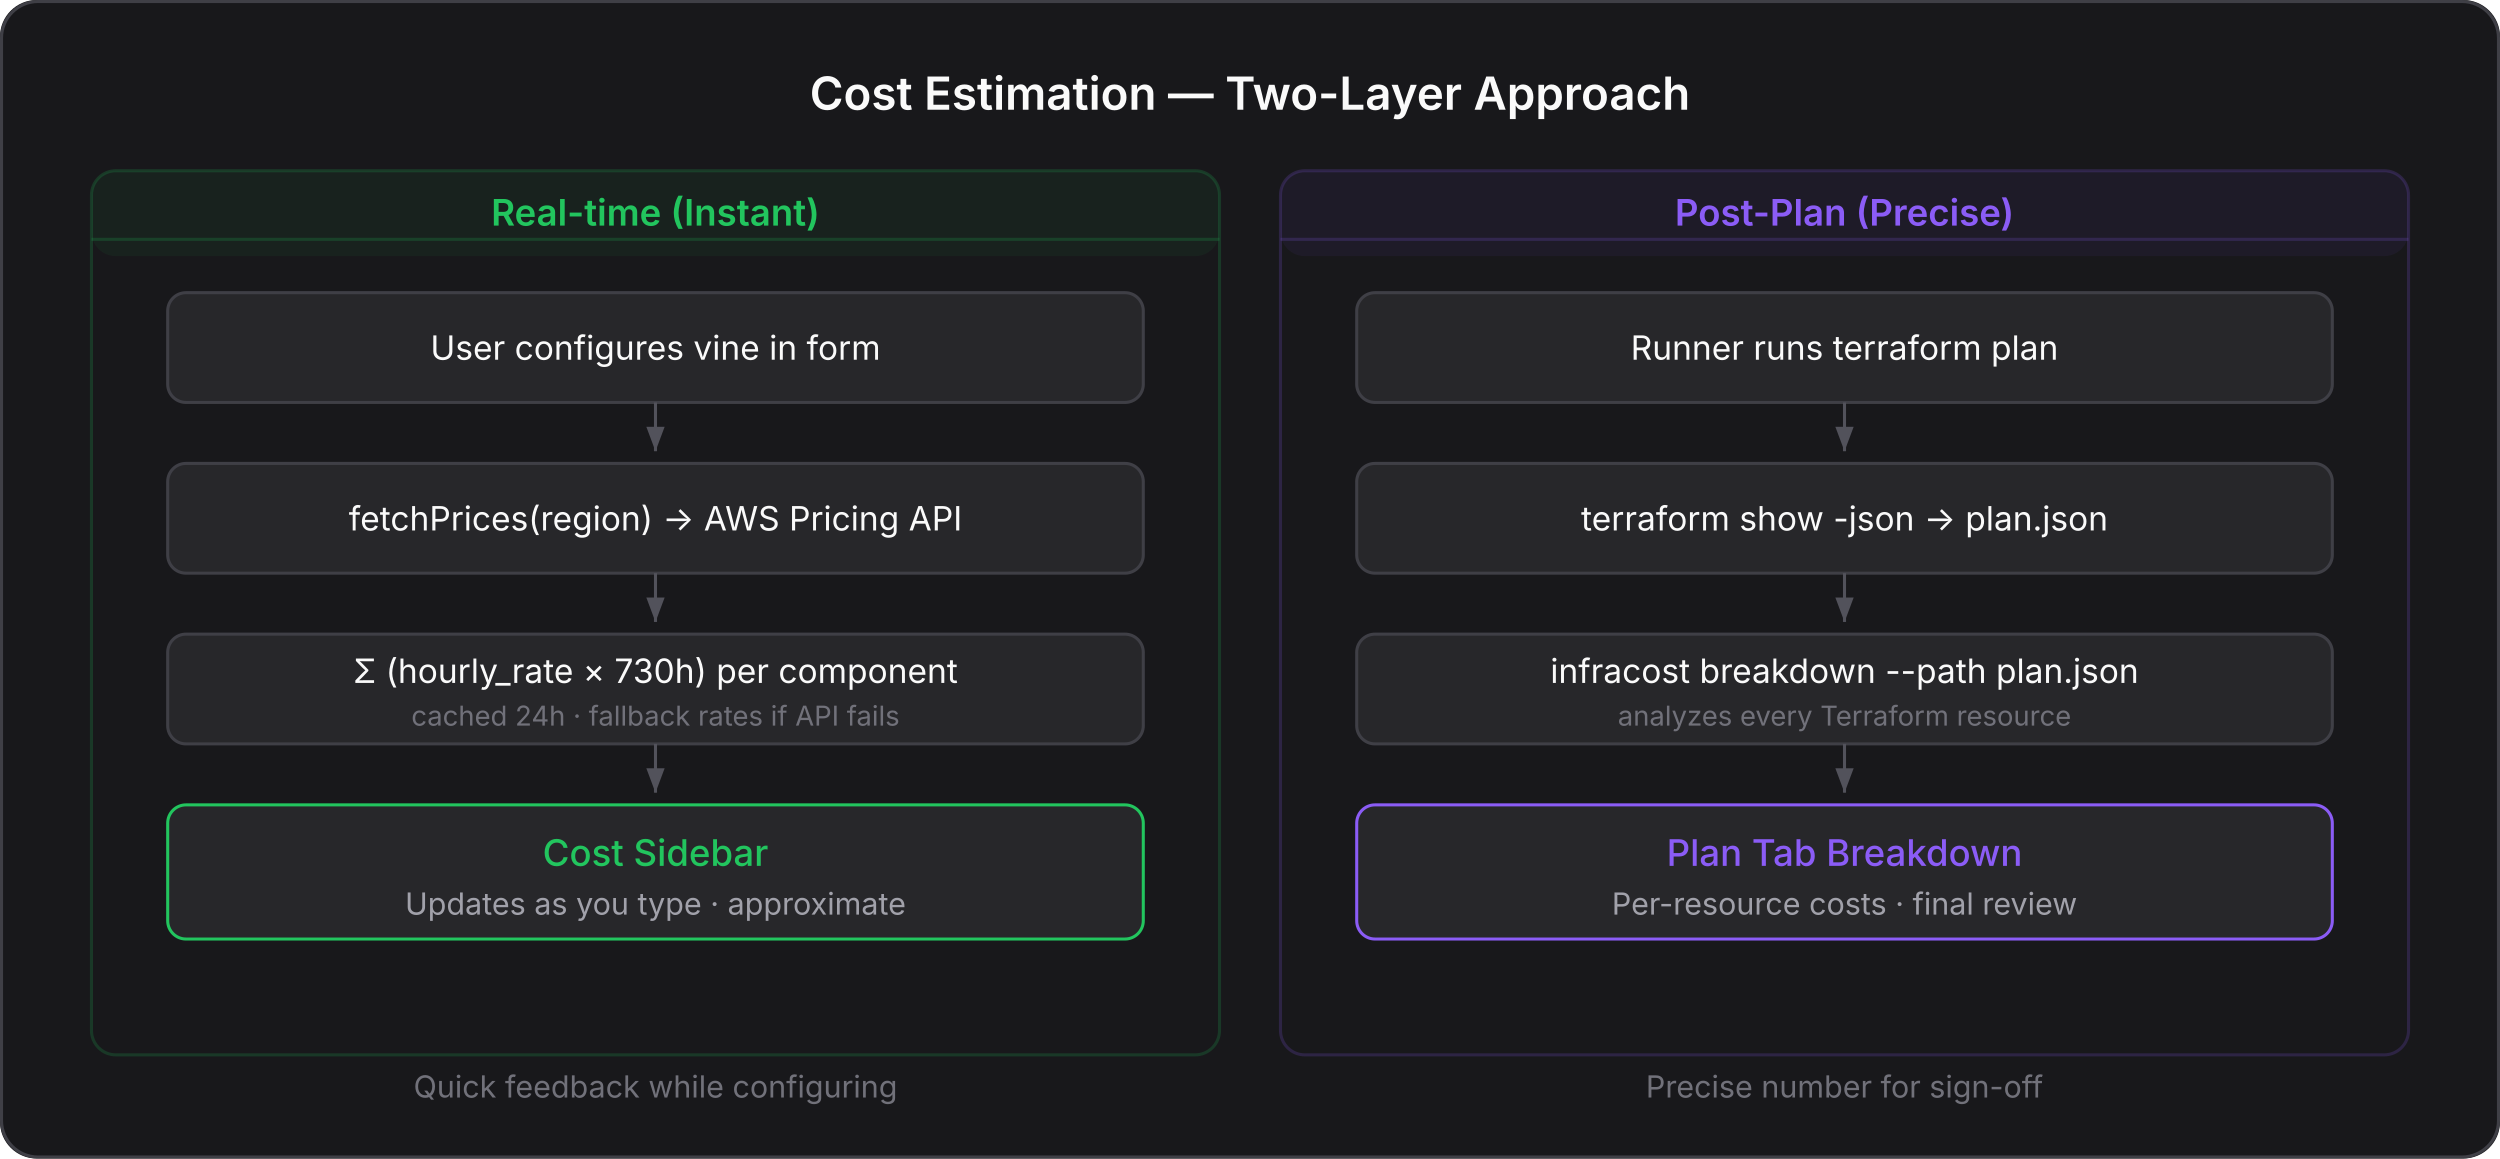
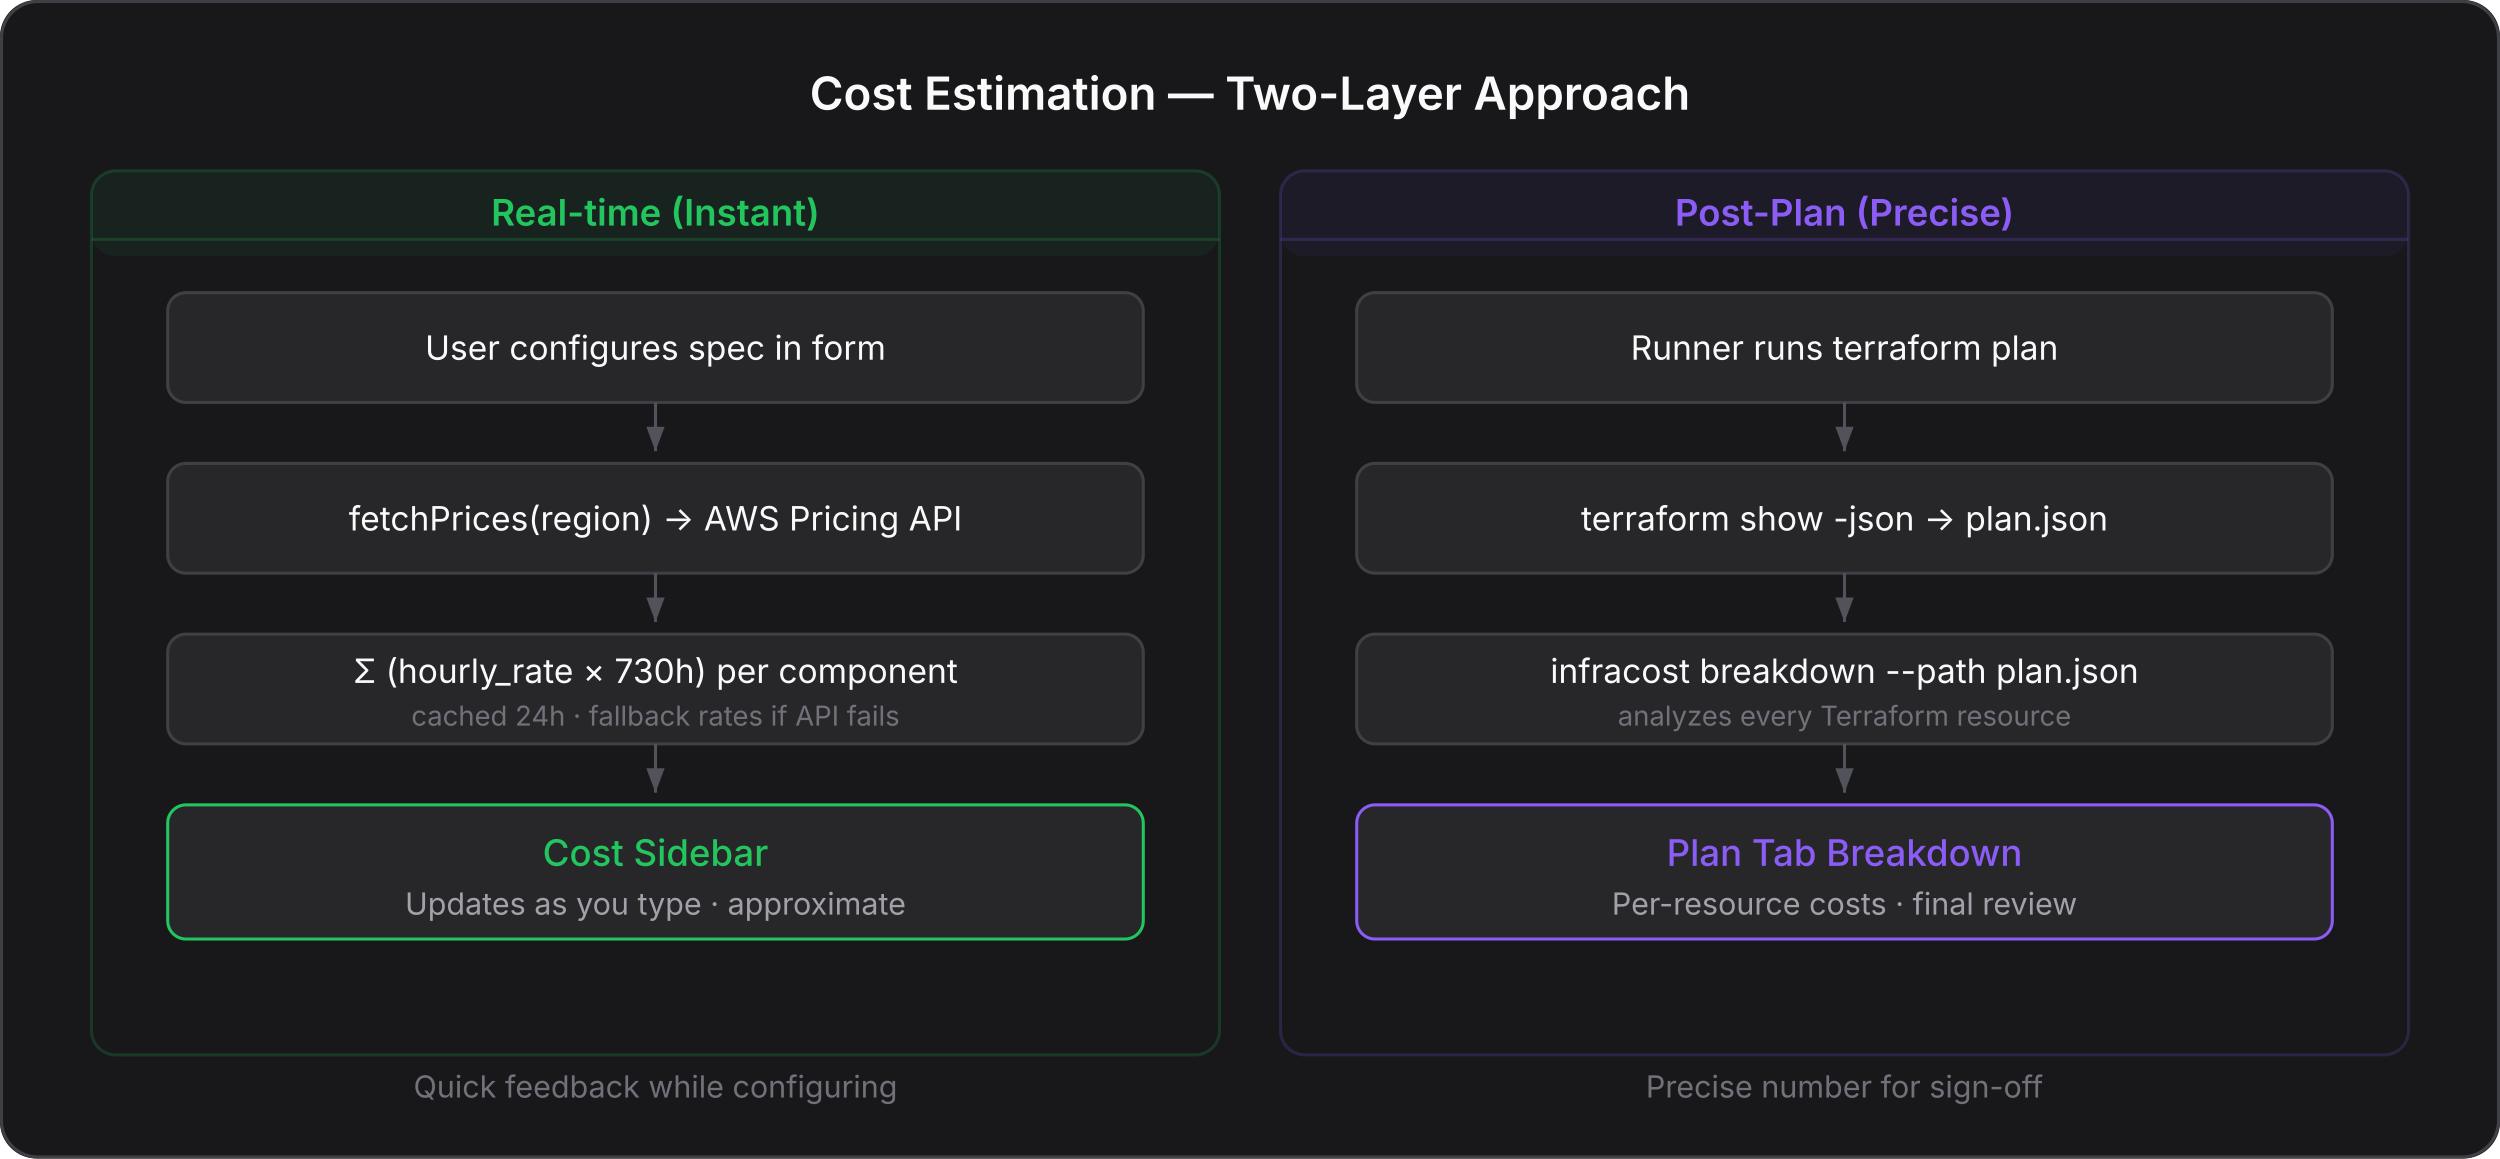
<svg xmlns="http://www.w3.org/2000/svg" viewBox="0 0 820 380" width="100%" fill="none">
  <defs>
    <marker id="arrow" markerWidth="8" markerHeight="6" refX="8" refY="3" orient="auto">
      <path d="M0,0 L8,3 L0,6" fill="#52525B" />
    </marker>
  </defs>
  <rect width="820" height="380" rx="12" fill="#18181B" />
  <rect x="0.5" y="0.5" width="819" height="379" rx="12" fill="none" stroke="#3F3F46" />
  <text x="410" y="36" text-anchor="middle" font-family="Inter, system-ui, sans-serif" font-size="15" font-weight="600" fill="#FAFAFA">Cost Estimation — Two-Layer Approach</text>
  <rect x="30" y="56" width="370" height="290" rx="8" fill="none" stroke="#22C55E30" />
  <rect x="30" y="56" width="370" height="28" rx="8" fill="#22C55E10" />
  <rect x="30" y="78" width="370" height="1" fill="#22C55E30" />
  <text x="215" y="74" text-anchor="middle" font-family="Inter, system-ui, sans-serif" font-size="12" font-weight="600" fill="#22C55E">Real-time (Instant)</text>
  <rect x="55" y="96" width="320" height="36" rx="6" fill="#27272A" stroke="#3F3F46" />
-   <text x="215" y="118" text-anchor="middle" font-family="Inter, system-ui, sans-serif" font-size="11" fill="#FAFAFA">User configures vine in form</text>
+   <text x="215" y="118" text-anchor="middle" font-family="Inter, system-ui, sans-serif" font-size="11" fill="#FAFAFA">User configures spec in form</text>
  <line x1="215" y1="132" x2="215" y2="148" stroke="#52525B" stroke-width="1" marker-end="url(#arrow)" />
  <rect x="55" y="152" width="320" height="36" rx="6" fill="#27272A" stroke="#3F3F46" />
  <text x="215" y="174" text-anchor="middle" font-family="Inter, system-ui, sans-serif" font-size="11" fill="#FAFAFA">fetchPrices(region) → AWS Pricing API</text>
  <line x1="215" y1="188" x2="215" y2="204" stroke="#52525B" stroke-width="1" marker-end="url(#arrow)" />
  <rect x="55" y="208" width="320" height="36" rx="6" fill="#27272A" stroke="#3F3F46" />
  <text x="215" y="224" text-anchor="middle" font-family="Inter, system-ui, sans-serif" font-size="11" fill="#FAFAFA">Σ (hourly_rate × 730h) per component</text>
  <text x="215" y="238" text-anchor="middle" font-family="Inter, system-ui, sans-serif" font-size="9" fill="#71717A">cached 24h · fallback rates if API fails</text>
  <line x1="215" y1="244" x2="215" y2="260" stroke="#52525B" stroke-width="1" marker-end="url(#arrow)" />
  <rect x="55" y="264" width="320" height="44" rx="6" fill="#27272A" stroke="#22C55E" />
  <text x="215" y="284" text-anchor="middle" font-family="Inter, system-ui, sans-serif" font-size="12" font-weight="500" fill="#22C55E">Cost Sidebar</text>
  <text x="215" y="300" text-anchor="middle" font-family="Inter, system-ui, sans-serif" font-size="10" fill="#A1A1AA">Updates as you type · approximate</text>
  <rect x="420" y="56" width="370" height="290" rx="8" fill="none" stroke="#8B5CF630" />
  <rect x="420" y="56" width="370" height="28" rx="8" fill="#8B5CF610" />
  <rect x="420" y="78" width="370" height="1" fill="#8B5CF630" />
  <text x="605" y="74" text-anchor="middle" font-family="Inter, system-ui, sans-serif" font-size="12" font-weight="600" fill="#8B5CF6">Post-Plan (Precise)</text>
  <rect x="445" y="96" width="320" height="36" rx="6" fill="#27272A" stroke="#3F3F46" />
  <text x="605" y="118" text-anchor="middle" font-family="Inter, system-ui, sans-serif" font-size="11" fill="#FAFAFA">Runner runs terraform plan</text>
  <line x1="605" y1="132" x2="605" y2="148" stroke="#52525B" stroke-width="1" marker-end="url(#arrow)" />
  <rect x="445" y="152" width="320" height="36" rx="6" fill="#27272A" stroke="#3F3F46" />
  <text x="605" y="174" text-anchor="middle" font-family="Inter, system-ui, sans-serif" font-size="11" fill="#FAFAFA">terraform show -json → plan.json</text>
  <line x1="605" y1="188" x2="605" y2="204" stroke="#52525B" stroke-width="1" marker-end="url(#arrow)" />
  <rect x="445" y="208" width="320" height="36" rx="6" fill="#27272A" stroke="#3F3F46" />
  <text x="605" y="224" text-anchor="middle" font-family="Inter, system-ui, sans-serif" font-size="11" fill="#FAFAFA">infracost breakdown --path plan.json</text>
  <text x="605" y="238" text-anchor="middle" font-family="Inter, system-ui, sans-serif" font-size="9" fill="#71717A">analyzes every Terraform resource</text>
  <line x1="605" y1="244" x2="605" y2="260" stroke="#52525B" stroke-width="1" marker-end="url(#arrow)" />
  <rect x="445" y="264" width="320" height="44" rx="6" fill="#27272A" stroke="#8B5CF6" />
  <text x="605" y="284" text-anchor="middle" font-family="Inter, system-ui, sans-serif" font-size="12" font-weight="500" fill="#8B5CF6">Plan Tab Breakdown</text>
  <text x="605" y="300" text-anchor="middle" font-family="Inter, system-ui, sans-serif" font-size="10" fill="#A1A1AA">Per-resource costs · final review</text>
  <text x="215" y="360" text-anchor="middle" font-family="Inter, system-ui, sans-serif" font-size="10" fill="#71717A">Quick feedback while configuring</text>
  <text x="605" y="360" text-anchor="middle" font-family="Inter, system-ui, sans-serif" font-size="10" fill="#71717A">Precise number for sign-off</text>
</svg>
